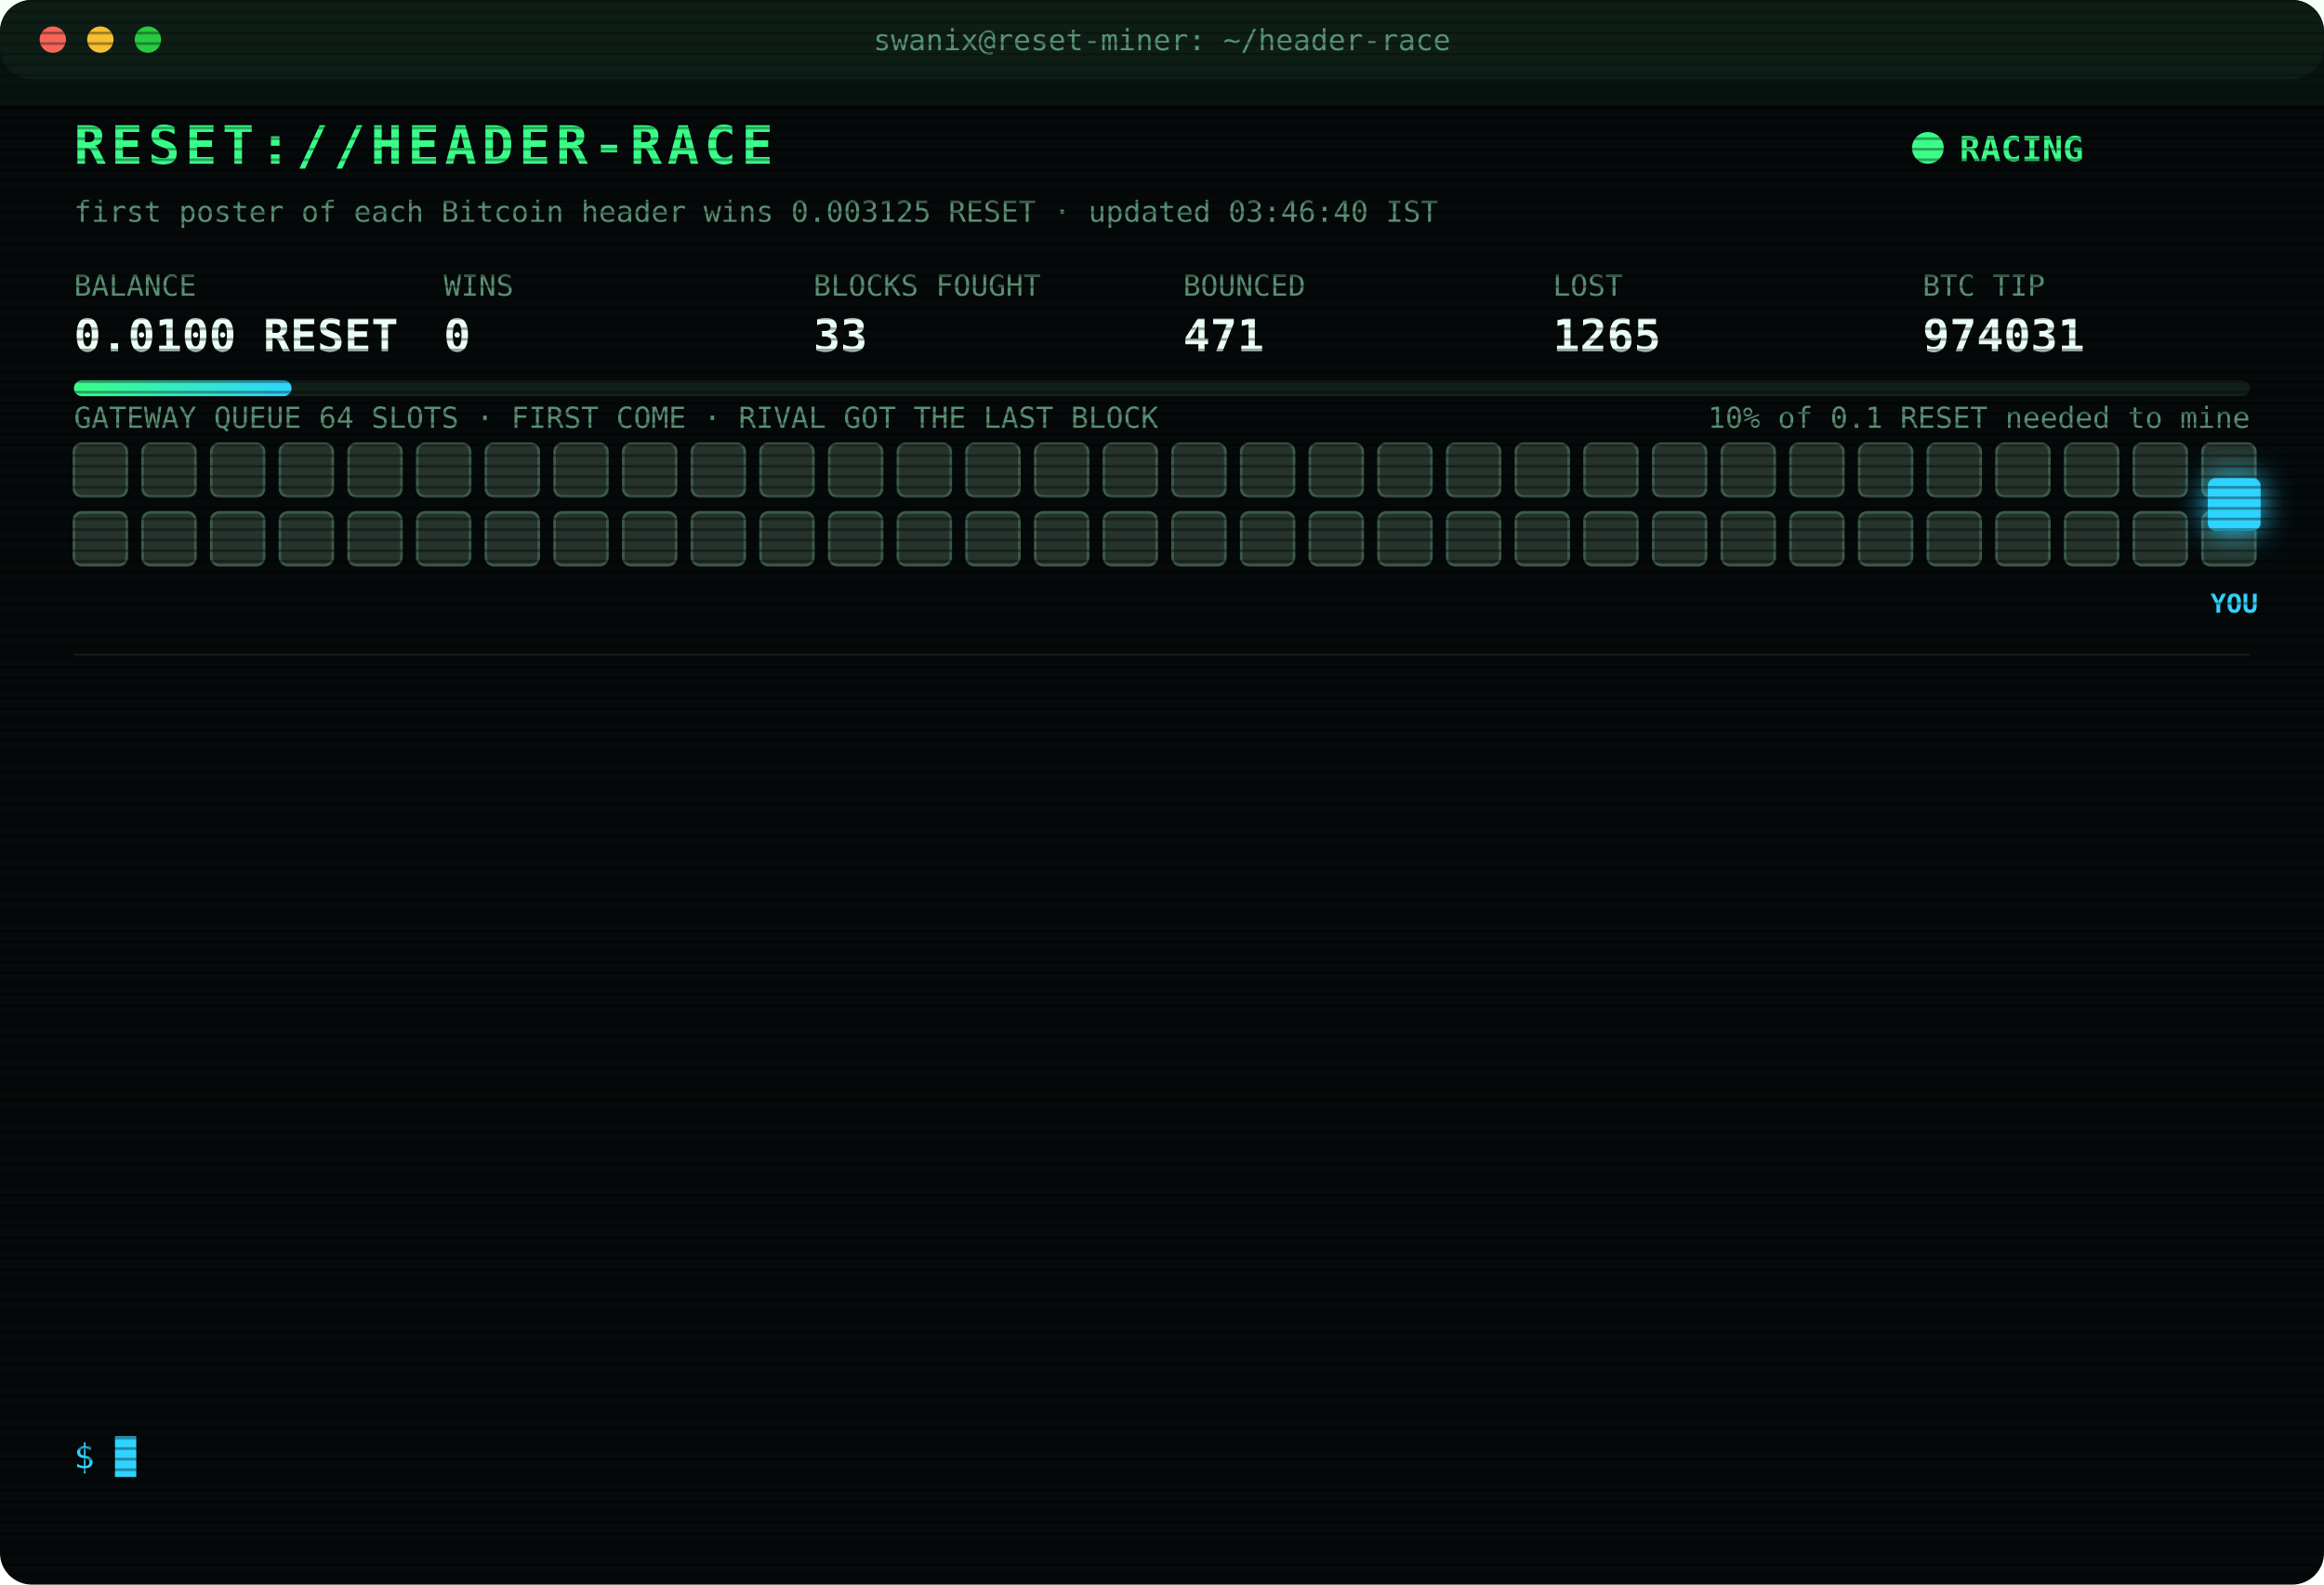
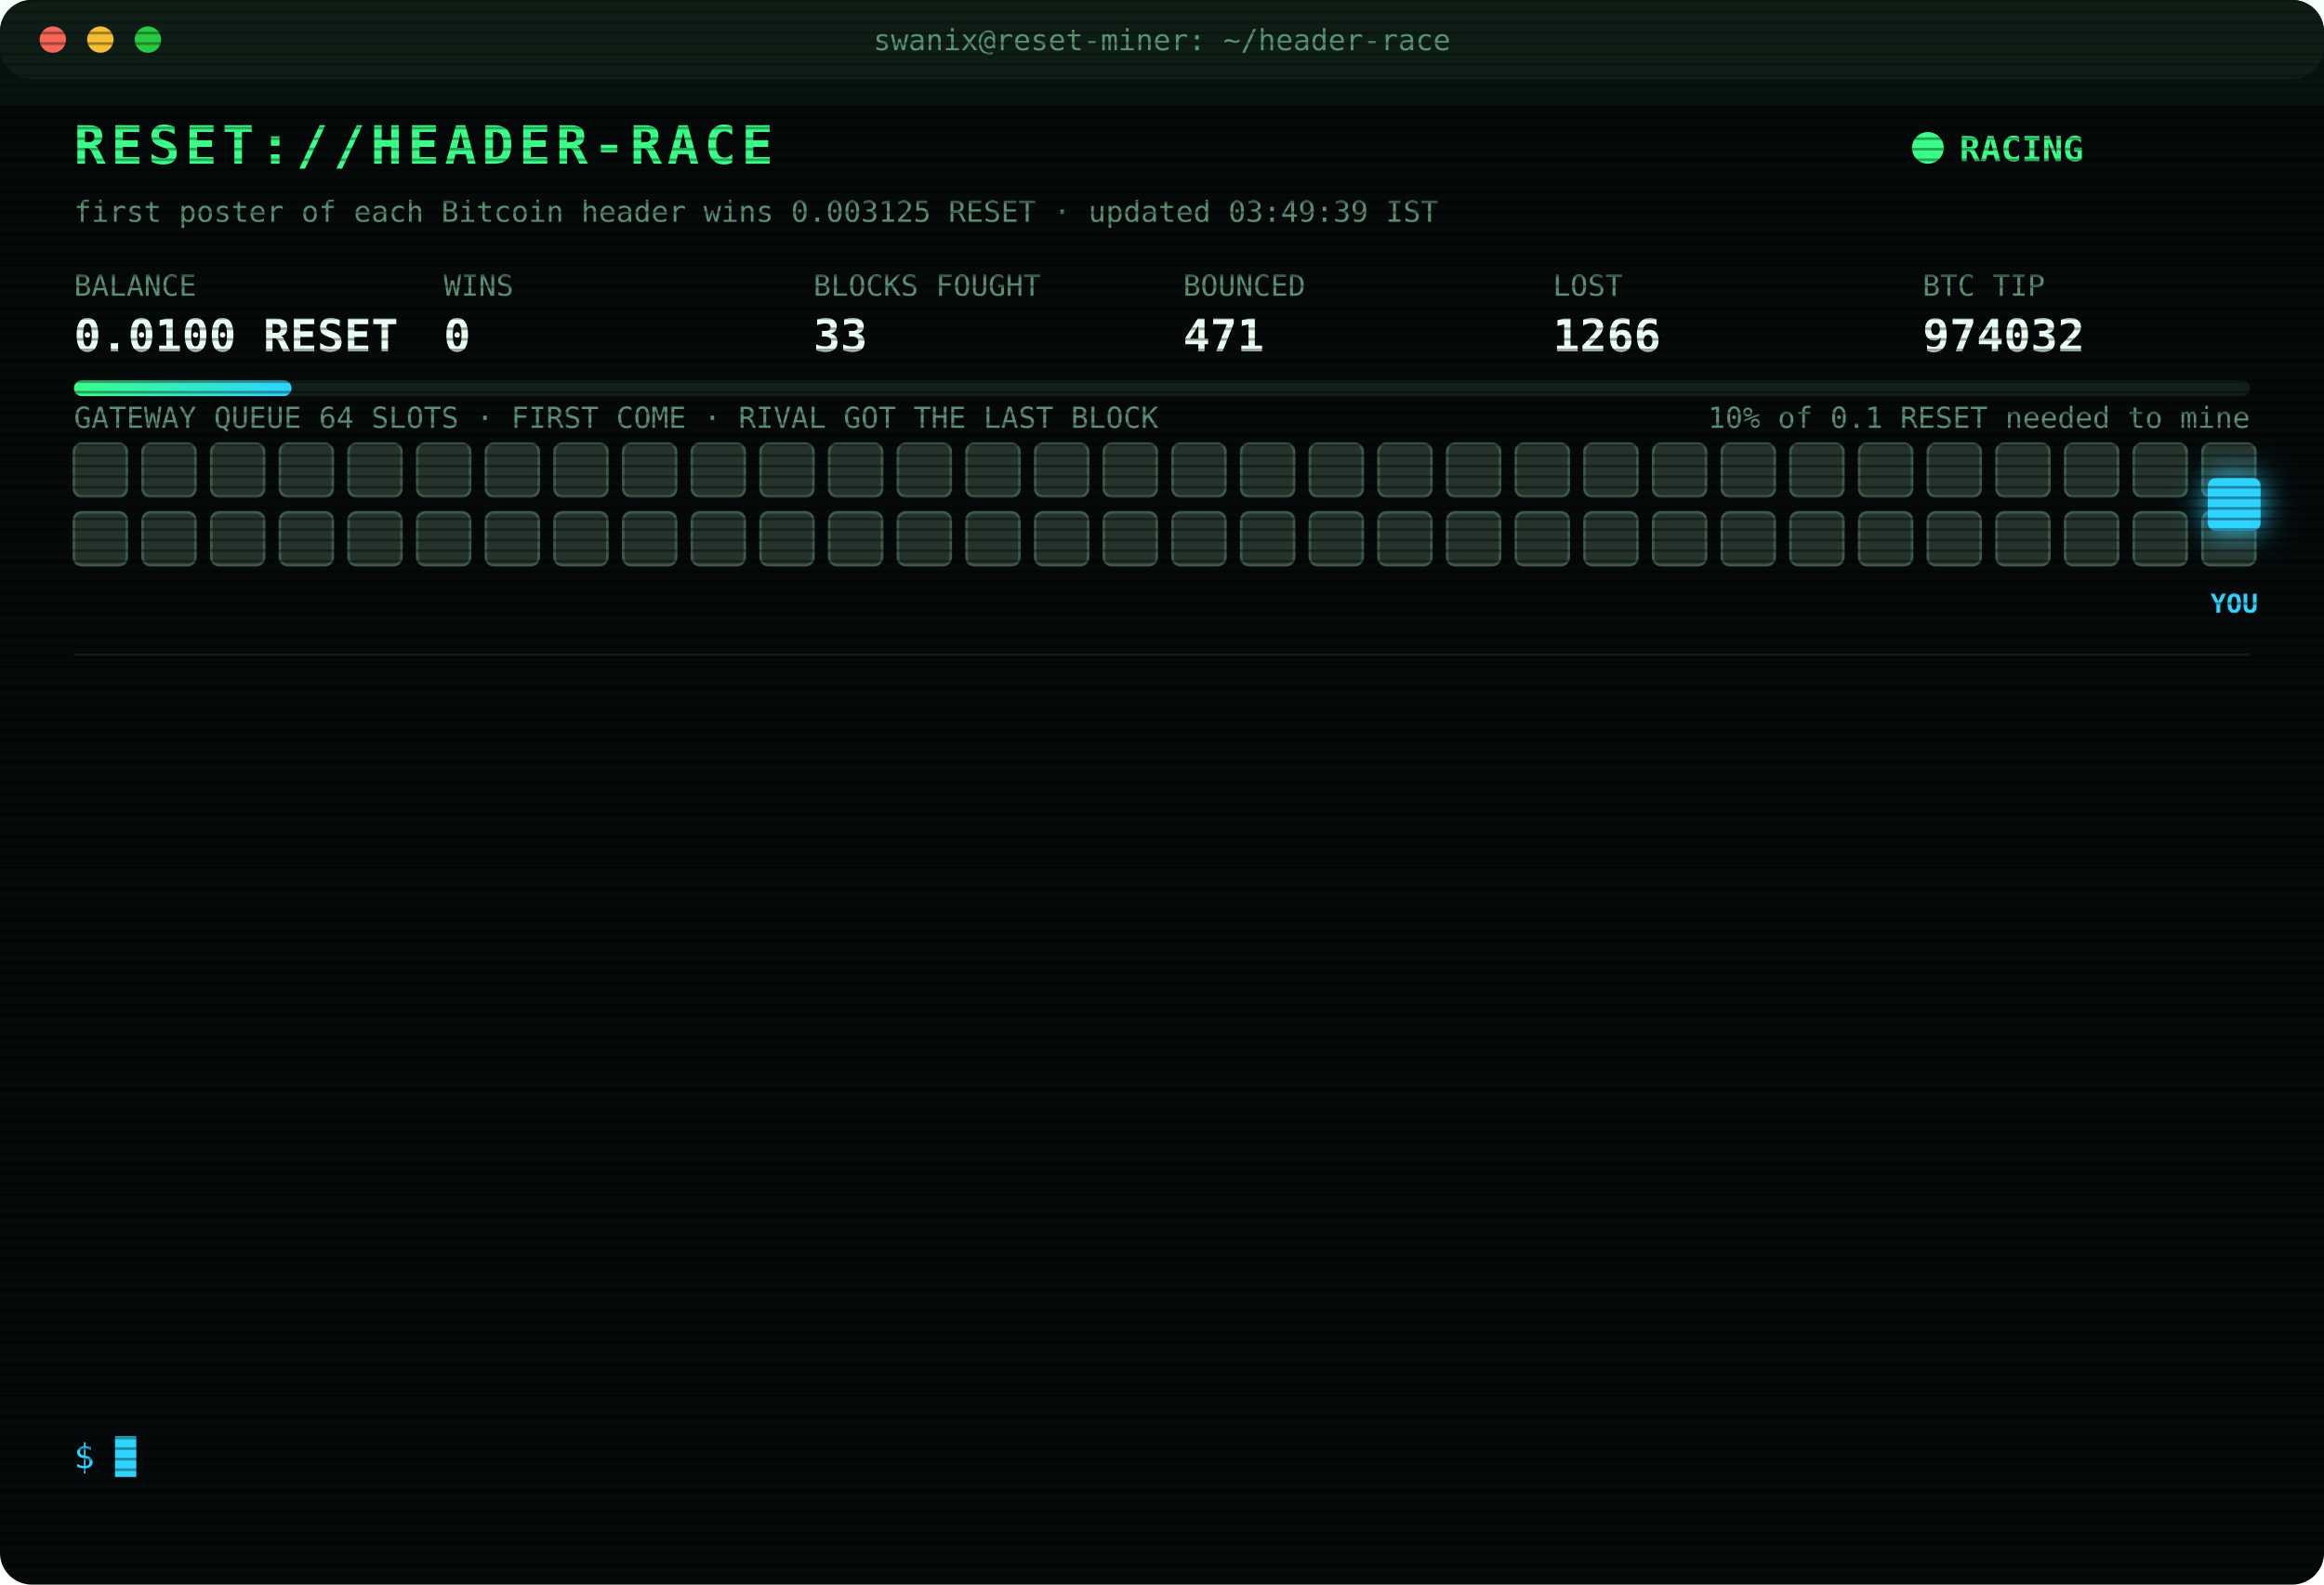
<svg xmlns="http://www.w3.org/2000/svg" width="880" height="600" viewBox="0 0 880 600" font-family="ui-monospace,SFMono-Regular,Menlo,Consolas,monospace">
  <style>
text{font-size:13px;fill:#7CFFB2}
.title{font-size:20px;font-weight:700;fill:#39FF88;letter-spacing:2px;animation:glitch 3s infinite steps(1)}
.sub{fill:#2fd3ff}.k{fill:#5a8f73;font-size:11px}.v{font-size:17px;font-weight:700;fill:#eafff3}
.ts{fill:#3f6b56}.boot{fill:#2fd3ff}.dim{fill:#5a8f73}.bad{fill:#ff4d6d}.warn{fill:#ffd23f}.mag{fill:#ff5cf0}.win{fill:#39FF88;font-weight:700}
.tag{font-size:10px;fill:#2fd3ff;font-weight:700}
.rival{fill:#26332c;stroke:#3c5a49;animation:jam 1.2s infinite alternate}
.idle{fill:#141c18;stroke:#22302a;animation:breathe 4s infinite}
.me{fill:#2fd3ff;filter:drop-shadow(0 0 6px #2fd3ff)}
.hover{animation:nudge 1.1s infinite ease-in-out}.bounce{animation:kick 1.4s infinite}
.ln{opacity:0;animation:in .4s forwards}
.cur{animation:blink 1s infinite steps(1)}
.scan{animation:scan 6s infinite linear}
.led{animation:blink 1.4s infinite}
@keyframes in{from{opacity:0;transform:translateX(-6px)}to{opacity:1;transform:none}}
@keyframes blink{50%{opacity:0}}
@keyframes jam{to{fill:#33463b}}
@keyframes breathe{50%{opacity:.4}}
@keyframes nudge{50%{transform:translateX(-10px)}}
@keyframes kick{0%,100%{transform:none}30%{transform:translateX(-14px)}55%{transform:translateX(10px) translateY(-6px)}}
@keyframes glitch{0%,92%{transform:none}93%{transform:translateX(2px);fill:#ff4d6d}95%{transform:translateX(-2px);fill:#2fd3ff}97%{transform:none}}
@keyframes scan{from{transform:translateY(-40px)}to{transform:translateY(600px)}}
</style>
  <defs>
    <pattern id="sl" width="4" height="4" patternUnits="userSpaceOnUse">
      <rect width="4" height="1" fill="#000" opacity=".35" />
    </pattern>
    <linearGradient id="bar">
      <stop offset="0" stop-color="#39FF88" />
      <stop offset="1" stop-color="#2fd3ff" />
    </linearGradient>
  </defs>
  <rect width="880" height="600" rx="12" fill="#05090a" />
  <rect width="880" height="30" rx="12" fill="#0d1512" />
  <circle cx="20" cy="15" r="5" fill="#ff5f57" />
  <circle cx="38" cy="15" r="5" fill="#febc2e" />
  <circle cx="56" cy="15" r="5" fill="#28c840" />
  <text x="440" y="19" text-anchor="middle" class="k">swanix@reset-miner: ~/header-race</text>
  <text x="28" y="62" class="title">RESET://HEADER-RACE</text>
  <circle class="led" cx="730" cy="56" r="6" fill="#39FF88" />
  <text x="742" y="61" class="win">RACING</text>
-   <text x="28" y="84" class="k">first poster of each Bitcoin header wins 0.003125 RESET · updated 03:46:40 IST</text>
+   <text x="28" y="84" class="k">first poster of each Bitcoin header wins 0.003125 RESET · updated 03:49:39 IST</text>
  <text x="28" y="112" class="k">BALANCE</text>
  <text x="28" y="133" class="v">0.0100 RESET</text>
  <text x="168" y="112" class="k">WINS</text>
  <text x="168" y="133" class="v">0</text>
  <text x="308" y="112" class="k">BLOCKS FOUGHT</text>
  <text x="308" y="133" class="v">33</text>
  <text x="448" y="112" class="k">BOUNCED</text>
  <text x="448" y="133" class="v">471</text>
  <text x="588" y="112" class="k">LOST</text>
-   <text x="588" y="133" class="v">1265</text>
+   <text x="588" y="133" class="v">1266</text>
  <text x="728" y="112" class="k">BTC TIP</text>
-   <text x="728" y="133" class="v">974031</text>
+   <text x="728" y="133" class="v">974032</text>
  <rect x="28" y="144" width="824" height="6" rx="3" fill="#13201a" />
  <rect x="28" y="144" width="82.4" height="6" rx="3" fill="url(#bar)" />
  <text x="852" y="162" text-anchor="end" class="k">10% of 0.1 RESET needed to mine</text>
  <text x="28" y="162" class="k">GATEWAY QUEUE 64 SLOTS · FIRST COME · RIVAL GOT THE LAST BLOCK</text>
  <rect class="rival" x="28" y="168" width="20" height="20" rx="3" style="animation-delay:0.00s" />
  <rect class="rival" x="54" y="168" width="20" height="20" rx="3" style="animation-delay:0.05s" />
  <rect class="rival" x="80" y="168" width="20" height="20" rx="3" style="animation-delay:0.10s" />
  <rect class="rival" x="106" y="168" width="20" height="20" rx="3" style="animation-delay:0.15s" />
  <rect class="rival" x="132" y="168" width="20" height="20" rx="3" style="animation-delay:0.20s" />
  <rect class="rival" x="158" y="168" width="20" height="20" rx="3" style="animation-delay:0.25s" />
  <rect class="rival" x="184" y="168" width="20" height="20" rx="3" style="animation-delay:0.30s" />
  <rect class="rival" x="210" y="168" width="20" height="20" rx="3" style="animation-delay:0.35s" />
  <rect class="rival" x="236" y="168" width="20" height="20" rx="3" style="animation-delay:0.40s" />
  <rect class="rival" x="262" y="168" width="20" height="20" rx="3" style="animation-delay:0.45s" />
  <rect class="rival" x="288" y="168" width="20" height="20" rx="3" style="animation-delay:0.50s" />
  <rect class="rival" x="314" y="168" width="20" height="20" rx="3" style="animation-delay:0.55s" />
  <rect class="rival" x="340" y="168" width="20" height="20" rx="3" style="animation-delay:0.60s" />
  <rect class="rival" x="366" y="168" width="20" height="20" rx="3" style="animation-delay:0.65s" />
  <rect class="rival" x="392" y="168" width="20" height="20" rx="3" style="animation-delay:0.70s" />
  <rect class="rival" x="418" y="168" width="20" height="20" rx="3" style="animation-delay:0.75s" />
  <rect class="rival" x="444" y="168" width="20" height="20" rx="3" style="animation-delay:0.80s" />
  <rect class="rival" x="470" y="168" width="20" height="20" rx="3" style="animation-delay:0.85s" />
  <rect class="rival" x="496" y="168" width="20" height="20" rx="3" style="animation-delay:0.90s" />
  <rect class="rival" x="522" y="168" width="20" height="20" rx="3" style="animation-delay:0.95s" />
  <rect class="rival" x="548" y="168" width="20" height="20" rx="3" style="animation-delay:1.00s" />
  <rect class="rival" x="574" y="168" width="20" height="20" rx="3" style="animation-delay:1.05s" />
  <rect class="rival" x="600" y="168" width="20" height="20" rx="3" style="animation-delay:1.10s" />
  <rect class="rival" x="626" y="168" width="20" height="20" rx="3" style="animation-delay:1.15s" />
  <rect class="rival" x="652" y="168" width="20" height="20" rx="3" style="animation-delay:1.20s" />
  <rect class="rival" x="678" y="168" width="20" height="20" rx="3" style="animation-delay:1.25s" />
  <rect class="rival" x="704" y="168" width="20" height="20" rx="3" style="animation-delay:1.30s" />
  <rect class="rival" x="730" y="168" width="20" height="20" rx="3" style="animation-delay:1.35s" />
  <rect class="rival" x="756" y="168" width="20" height="20" rx="3" style="animation-delay:1.40s" />
  <rect class="rival" x="782" y="168" width="20" height="20" rx="3" style="animation-delay:1.45s" />
  <rect class="rival" x="808" y="168" width="20" height="20" rx="3" style="animation-delay:1.50s" />
  <rect class="rival" x="834" y="168" width="20" height="20" rx="3" style="animation-delay:1.55s" />
  <rect class="rival" x="28" y="194" width="20" height="20" rx="3" style="animation-delay:1.60s" />
  <rect class="rival" x="54" y="194" width="20" height="20" rx="3" style="animation-delay:1.65s" />
  <rect class="rival" x="80" y="194" width="20" height="20" rx="3" style="animation-delay:1.70s" />
  <rect class="rival" x="106" y="194" width="20" height="20" rx="3" style="animation-delay:1.75s" />
  <rect class="rival" x="132" y="194" width="20" height="20" rx="3" style="animation-delay:1.80s" />
  <rect class="rival" x="158" y="194" width="20" height="20" rx="3" style="animation-delay:1.85s" />
  <rect class="rival" x="184" y="194" width="20" height="20" rx="3" style="animation-delay:1.90s" />
  <rect class="rival" x="210" y="194" width="20" height="20" rx="3" style="animation-delay:1.95s" />
  <rect class="rival" x="236" y="194" width="20" height="20" rx="3" style="animation-delay:2.00s" />
  <rect class="rival" x="262" y="194" width="20" height="20" rx="3" style="animation-delay:2.05s" />
  <rect class="rival" x="288" y="194" width="20" height="20" rx="3" style="animation-delay:2.10s" />
  <rect class="rival" x="314" y="194" width="20" height="20" rx="3" style="animation-delay:2.15s" />
  <rect class="rival" x="340" y="194" width="20" height="20" rx="3" style="animation-delay:2.20s" />
  <rect class="rival" x="366" y="194" width="20" height="20" rx="3" style="animation-delay:2.25s" />
  <rect class="rival" x="392" y="194" width="20" height="20" rx="3" style="animation-delay:2.30s" />
  <rect class="rival" x="418" y="194" width="20" height="20" rx="3" style="animation-delay:2.35s" />
  <rect class="rival" x="444" y="194" width="20" height="20" rx="3" style="animation-delay:2.40s" />
  <rect class="rival" x="470" y="194" width="20" height="20" rx="3" style="animation-delay:2.45s" />
  <rect class="rival" x="496" y="194" width="20" height="20" rx="3" style="animation-delay:2.50s" />
  <rect class="rival" x="522" y="194" width="20" height="20" rx="3" style="animation-delay:2.55s" />
  <rect class="rival" x="548" y="194" width="20" height="20" rx="3" style="animation-delay:2.60s" />
  <rect class="rival" x="574" y="194" width="20" height="20" rx="3" style="animation-delay:2.65s" />
  <rect class="rival" x="600" y="194" width="20" height="20" rx="3" style="animation-delay:2.70s" />
  <rect class="rival" x="626" y="194" width="20" height="20" rx="3" style="animation-delay:2.75s" />
  <rect class="rival" x="652" y="194" width="20" height="20" rx="3" style="animation-delay:2.80s" />
  <rect class="rival" x="678" y="194" width="20" height="20" rx="3" style="animation-delay:2.85s" />
  <rect class="rival" x="704" y="194" width="20" height="20" rx="3" style="animation-delay:2.90s" />
  <rect class="rival" x="730" y="194" width="20" height="20" rx="3" style="animation-delay:2.95s" />
  <rect class="rival" x="756" y="194" width="20" height="20" rx="3" style="animation-delay:3.00s" />
  <rect class="rival" x="782" y="194" width="20" height="20" rx="3" style="animation-delay:3.05s" />
  <rect class="rival" x="808" y="194" width="20" height="20" rx="3" style="animation-delay:3.10s" />
  <rect class="rival" x="834" y="194" width="20" height="20" rx="3" style="animation-delay:3.15s" />
  <g class="hover">
    <rect class="me" x="836" y="181" width="20" height="20" rx="3" />
    <text class="tag" x="846" y="232" text-anchor="middle">YOU</text>
  </g>
  <line x1="28" x2="852" y1="248" y2="248" stroke="#13201a" />
  <g class="ln" style="animation-delay:0.40s">
-     <text x="28" y="270" class="ts">01:34:33</text>
-     <text x="104" y="270" class="bad">[LOST] #974020 taken by a rival miner</text>
+     <text x="28" y="270" class="ts">01:56:24</text>
+     <text x="104" y="270" class="bad">[LOST] #974022 taken by a rival miner</text>
  </g>
  <g class="ln" style="animation-delay:0.65s">
-     <text x="28" y="292" class="ts">01:56:24</text>
-     <text x="104" y="292" class="bad">[LOST] #974022 taken by a rival miner</text>
+     <text x="28" y="292" class="ts">02:04:49</text>
+     <text x="104" y="292" class="bad">[LOST] #974023 taken by a rival miner</text>
  </g>
  <g class="ln" style="animation-delay:0.90s">
-     <text x="28" y="314" class="ts">02:04:49</text>
-     <text x="104" y="314" class="bad">[LOST] #974023 taken by a rival miner</text>
+     <text x="28" y="314" class="ts">02:19:06</text>
+     <text x="104" y="314" class="bad">[LOST] #974024 taken by a rival miner</text>
  </g>
  <g class="ln" style="animation-delay:1.15s">
-     <text x="28" y="336" class="ts">02:19:06</text>
-     <text x="104" y="336" class="bad">[LOST] #974024 taken by a rival miner</text>
+     <text x="28" y="336" class="ts">02:21:05</text>
+     <text x="104" y="336" class="bad">[LOST] #974025 taken by a rival miner</text>
  </g>
  <g class="ln" style="animation-delay:1.40s">
-     <text x="28" y="358" class="ts">02:21:05</text>
-     <text x="104" y="358" class="bad">[LOST] #974025 taken by a rival miner</text>
+     <text x="28" y="358" class="ts">02:48:40</text>
+     <text x="104" y="358" class="bad">[GATEWAY DOWN] no response · 300ms</text>
  </g>
  <g class="ln" style="animation-delay:1.65s">
-     <text x="28" y="380" class="ts">02:48:40</text>
-     <text x="104" y="380" class="bad">[GATEWAY DOWN] no response · 300ms</text>
+     <text x="28" y="380" class="ts">02:49:10</text>
+     <text x="104" y="380" class="bad">[GATEWAY DOWN] no response · 303ms</text>
  </g>
  <g class="ln" style="animation-delay:1.90s">
-     <text x="28" y="402" class="ts">02:49:10</text>
-     <text x="104" y="402" class="bad">[GATEWAY DOWN] no response · 303ms</text>
+     <text x="28" y="402" class="ts">02:49:36</text>
+     <text x="104" y="402" class="bad">[LOST] #974026 taken by a rival miner</text>
  </g>
  <g class="ln" style="animation-delay:2.15s">
-     <text x="28" y="424" class="ts">02:49:36</text>
-     <text x="104" y="424" class="bad">[LOST] #974026 taken by a rival miner</text>
+     <text x="28" y="424" class="ts">03:16:30</text>
+     <text x="104" y="424" class="bad">[LOST] #974027 taken by a rival miner</text>
  </g>
  <g class="ln" style="animation-delay:2.40s">
-     <text x="28" y="446" class="ts">03:16:30</text>
-     <text x="104" y="446" class="bad">[LOST] #974027 taken by a rival miner</text>
+     <text x="28" y="446" class="ts">03:28:36</text>
+     <text x="104" y="446" class="bad">[LOST] #974028 taken by a rival miner</text>
  </g>
  <g class="ln" style="animation-delay:2.65s">
-     <text x="28" y="468" class="ts">03:28:36</text>
-     <text x="104" y="468" class="bad">[LOST] #974028 taken by a rival miner</text>
+     <text x="28" y="468" class="ts">03:34:55</text>
+     <text x="104" y="468" class="bad">[LOST] #974029 taken by a rival miner</text>
  </g>
  <g class="ln" style="animation-delay:2.90s">
-     <text x="28" y="490" class="ts">03:34:55</text>
-     <text x="104" y="490" class="bad">[LOST] #974029 taken by a rival miner</text>
+     <text x="28" y="490" class="ts">03:36:46</text>
+     <text x="104" y="490" class="bad">[LOST] #974030 taken by a rival miner</text>
  </g>
  <g class="ln" style="animation-delay:3.15s">
-     <text x="28" y="512" class="ts">03:36:46</text>
-     <text x="104" y="512" class="bad">[LOST] #974030 taken by a rival miner</text>
+     <text x="28" y="512" class="ts">03:46:40</text>
+     <text x="104" y="512" class="bad">[LOST] #974031 taken by a rival miner</text>
  </g>
  <g class="ln" style="animation-delay:3.40s">
-     <text x="28" y="534" class="ts">03:46:40</text>
-     <text x="104" y="534" class="bad">[LOST] #974031 taken by a rival miner</text>
+     <text x="28" y="534" class="ts">03:49:39</text>
+     <text x="104" y="534" class="bad">[LOST] #974032 taken by a rival miner</text>
  </g>
  <text x="28" y="556" class="sub">$ <tspan class="cur">█</tspan>
  </text>
  <rect width="880" height="600" rx="12" fill="url(#sl)" pointer-events="none" />
  <rect class="scan" width="880" height="40" fill="#39FF88" opacity=".04" />
</svg>
